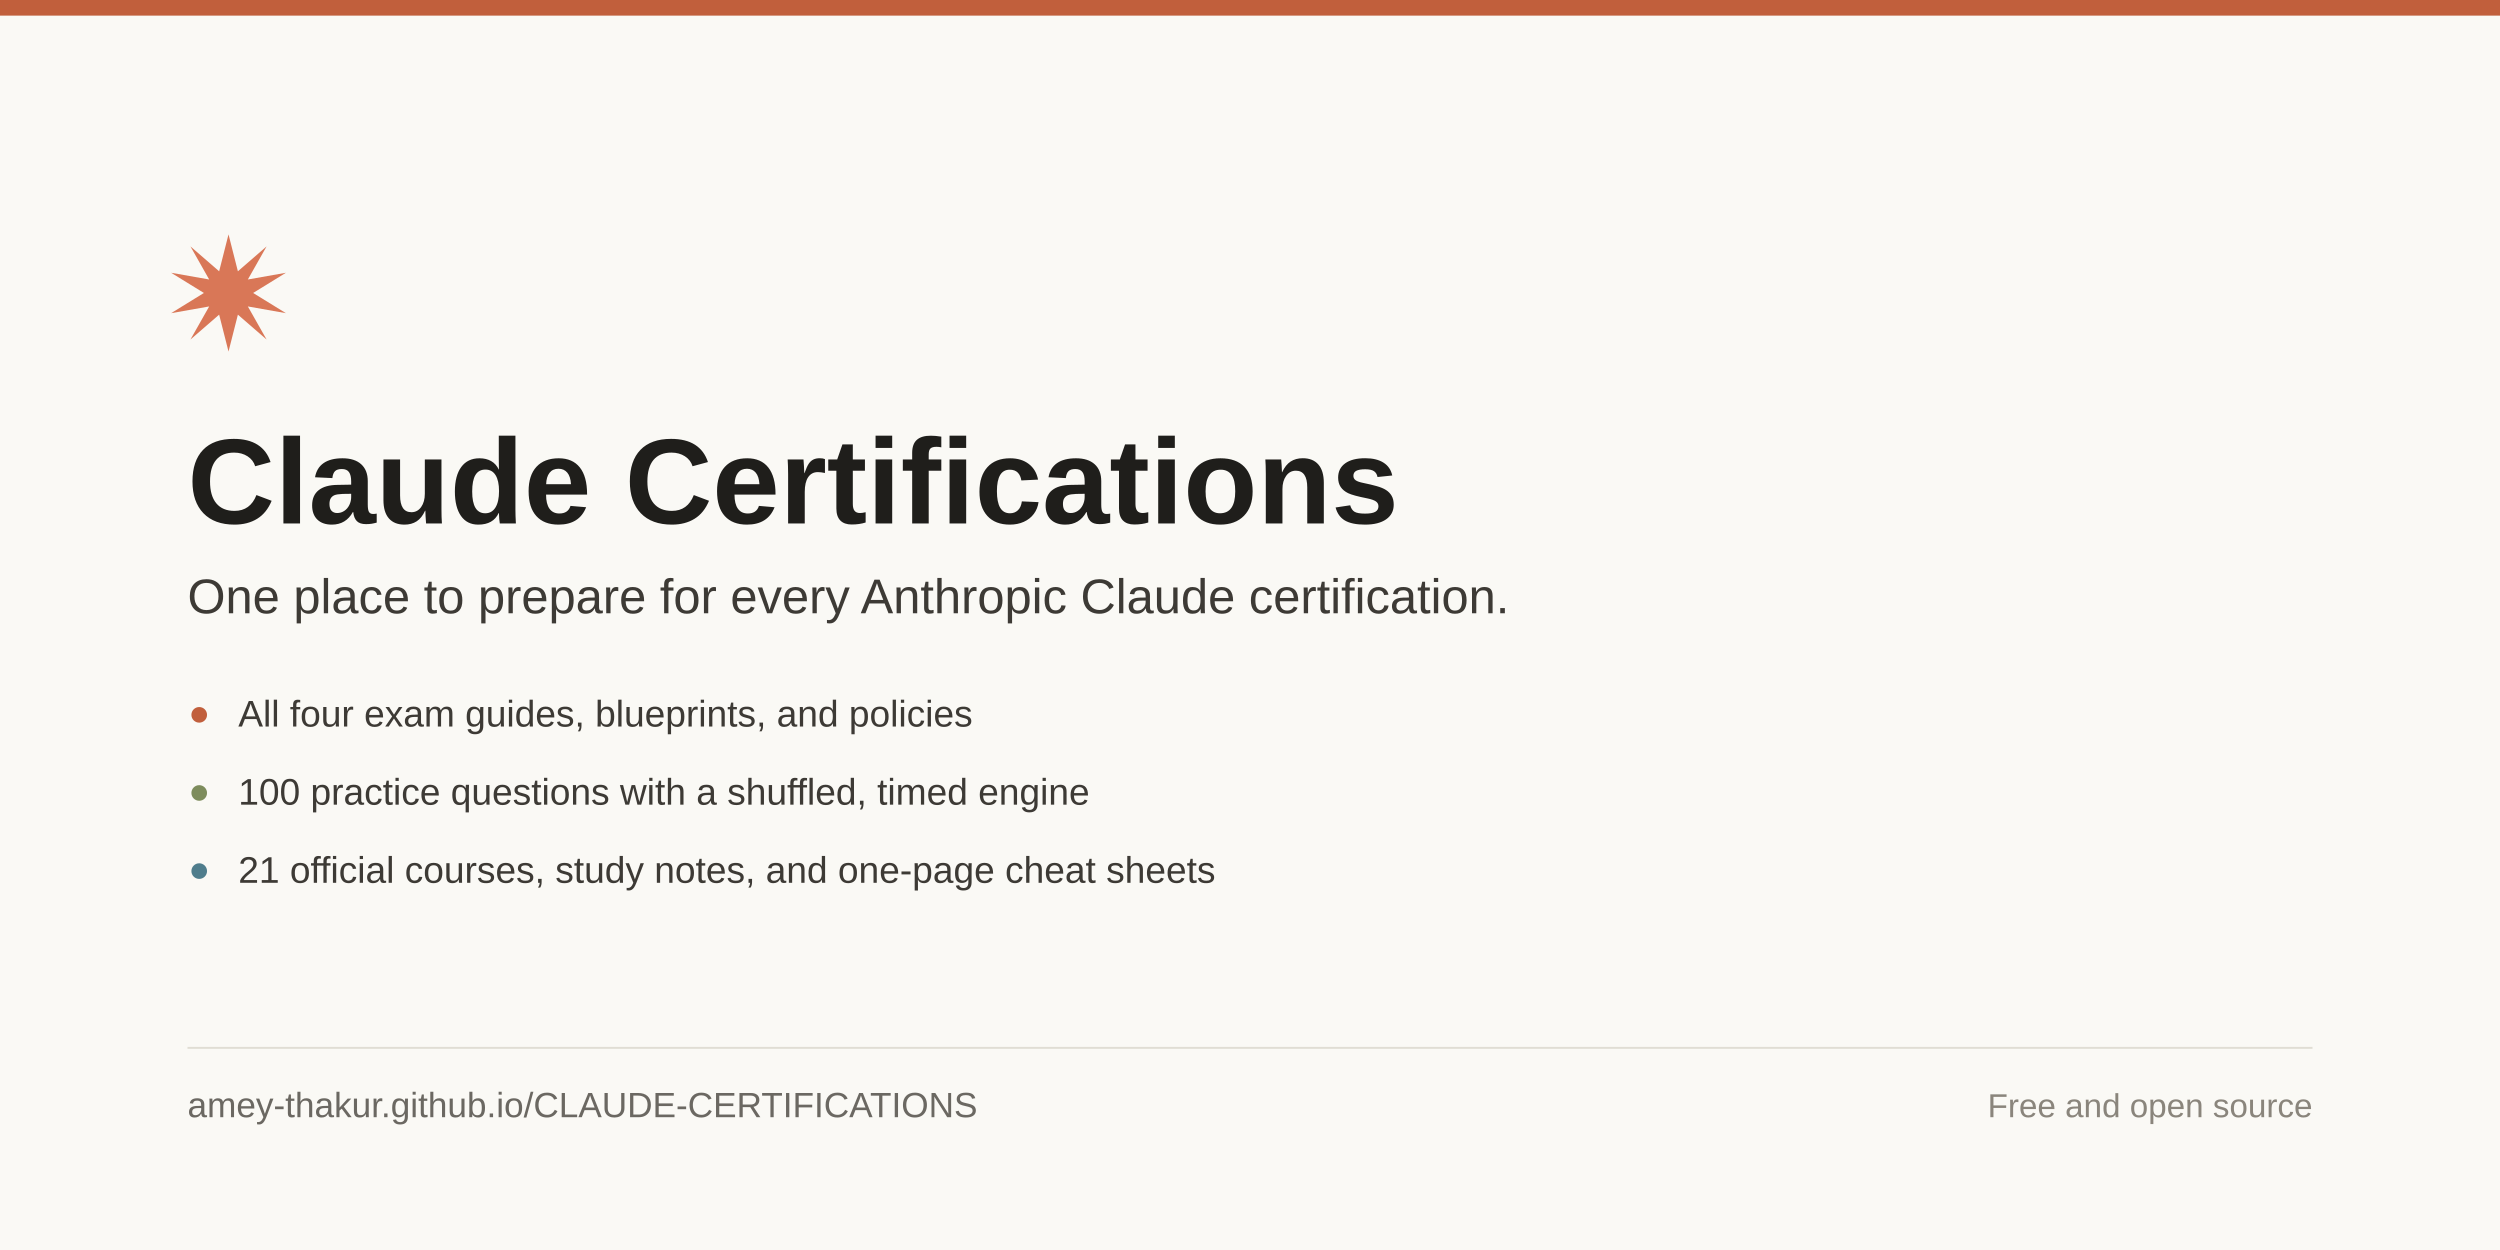
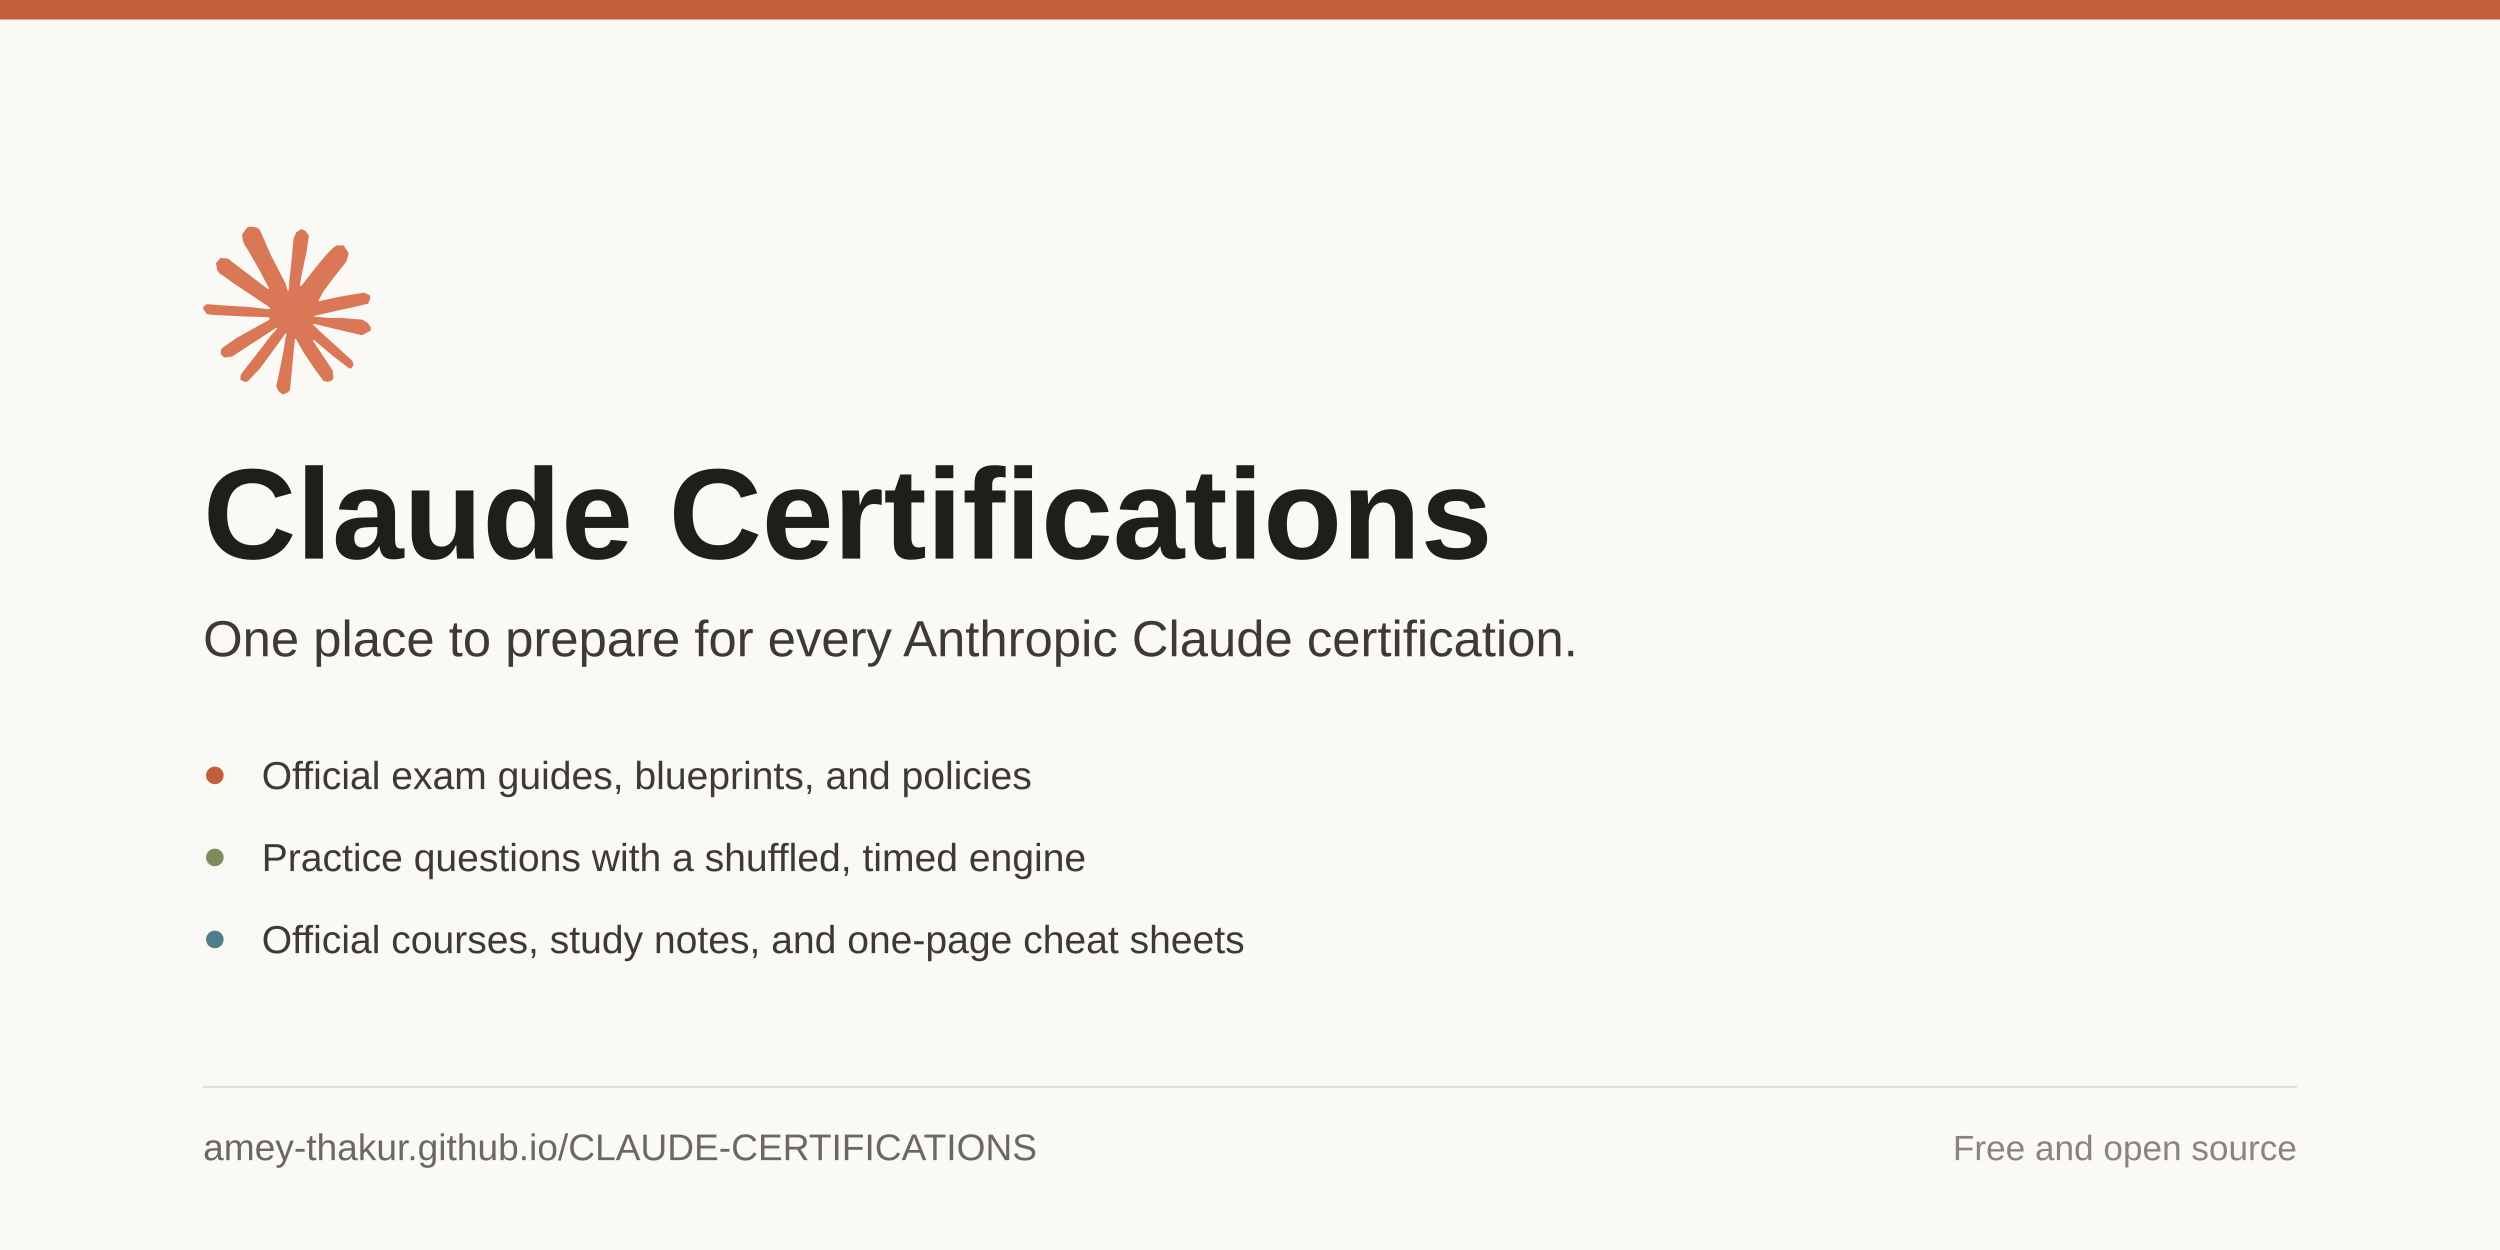
- <svg xmlns="http://www.w3.org/2000/svg" viewBox="0 0 1280 640" width="1280" height="640" font-family="Segoe UI, Helvetica Neue, Arial, sans-serif" role="img" aria-label="Claude Certifications: study guides, official exam documents, and a practice engine for all four Anthropic Claude certifications">
+ <svg xmlns="http://www.w3.org/2000/svg" viewBox="0 0 1280 640" width="1280" height="640" font-family="Segoe UI, Helvetica Neue, Arial, sans-serif" role="img" aria-label="Claude Certifications: one place to prepare for every Anthropic Claude certification">
  <rect width="1280" height="640" fill="#faf9f5" />
-   <rect x="0" y="0" width="1280" height="8" fill="#c15f3c" />
-   <g transform="translate(96,120)">
-     <path d="M14 0 L17.2 12.6 L27 4.1 L20.6 15.4 L33.6 13.1 L22.4 20 L33.6 26.9 L20.6 24.6 L27 35.9 L17.2 27.4 L14 40 L10.8 27.4 L1 35.9 L7.4 24.6 L-5.6 26.9 L5.6 20 L-5.6 13.1 L7.4 15.4 L1 4.1 L10.8 12.6 Z" fill="#d97757" transform="scale(1.5)" />
+   <rect x="0" y="0" width="1280" height="10" fill="#c15f3c" />
+   <g transform="translate(104,116) scale(0.86)">
+     <path d="m19.6 66.5 19.7-11 .3-1-.3-.5h-1l-3.3-.2-11.2-.3L14 53l-9.5-.5-2.4-.5L0 49l.2-1.5 2-1.3 2.9.2 6.3.5 9.5.6 6.9.4L38 49.1h1.6l.2-.7-.5-.4-.4-.4L29 41l-10.6-7-5.6-4.1-3-2-1.5-2-.6-4.2 2.7-3 3.7.3.9.2 3.7 2.9 8 6.1L37 36l1.5 1.2.6-.4.1-.3-.7-1.1L33 25l-6-10.4-2.7-4.3-.7-2.6c-.3-1-.4-2-.4-3l3-4.2L28 0l4.2.6L33.8 2l2.6 6 4.1 9.3L47 29.9l2 3.8 1 3.4.3 1h.7v-.5l.5-7.2 1-8.7 1-11.2.3-3.2 1.6-3.8 3-2L61 2.6l2 2.9-.3 1.8-1.1 7.7L59 27.1l-1.5 8.2h.9l1-1.1 4.1-5.4 6.9-8.6 3-3.5L77 13l2.3-1.8h4.3l3.1 4.7-1.4 4.9-4.4 5.6-3.7 4.7-5.3 7.1-3.2 5.7.3.4h.7l12-2.6 6.4-1.1 7.6-1.3 3.5 1.6.4 1.6-1.4 3.4-8.2 2-9.6 2-14.3 3.3-.2.1.2.3 6.4.6 2.8.2h6.8l12.6 1 3.3 2 1.9 2.7-.3 2-5.1 2.6-6.8-1.6-16-3.8-5.4-1.3h-.8v.4l4.6 4.5 8.3 7.5L89 80.1l.5 2.4-1.3 2-1.4-.2-9.2-7-3.6-3-8-6.8h-.5v.7l1.8 2.7 9.8 14.7.5 4.5-.7 1.4-2.6 1-2.7-.6-5.8-8-6-9-4.7-8.2-.5.4-2.9 30.2-1.3 1.5-3 1.2-2.5-2-1.4-3 1.4-6.2 1.6-8 1.3-6.4 1.2-7.9.7-2.6v-.2H49L43 72l-9 12.3-7.2 7.6-1.7.7-3-1.5.3-2.8L24 86l10-12.8 6-7.9 4-4.6-.1-.5h-.3L17.2 77.4l-4.7.6-2-2 .2-3 1-1 8-5.5Z" fill="#d97757" />
  </g>
-   <text x="96" y="268" font-size="62" font-weight="600" fill="#1f1e1b">Claude Certifications</text>
-   <text x="96" y="314" font-size="25" fill="#3d3a35">One place to prepare for every Anthropic Claude certification.</text>
-   <g transform="translate(96,372)" font-size="19" fill="#3d3a35">
-     <circle cx="6" cy="-6" r="4" fill="#c15f3c" />
-     <text x="26" y="0">All four exam guides, blueprints, and policies</text>
-     <circle cx="6" cy="34" r="4" fill="#7d8c5c" />
-     <text x="26" y="40">100 practice questions with a shuffled, timed engine</text>
-     <circle cx="6" cy="74" r="4" fill="#4f7d8c" />
-     <text x="26" y="80">21 official courses, study notes, and one-page cheat sheets</text>
+   <text x="104" y="286" font-size="66" font-weight="600" fill="#1f1e1b">Claude Certifications</text>
+   <text x="104" y="336" font-size="26" fill="#3d3a35">One place to prepare for every Anthropic Claude certification.</text>
+   <g transform="translate(104,404)" font-size="20" fill="#3d3a35">
+     <circle cx="6" cy="-7" r="4.5" fill="#c15f3c" />
+     <text x="30" y="0">Official exam guides, blueprints, and policies</text>
+     <circle cx="6" cy="35" r="4.5" fill="#7d8c5c" />
+     <text x="30" y="42">Practice questions with a shuffled, timed engine</text>
+     <circle cx="6" cy="77" r="4.5" fill="#4f7d8c" />
+     <text x="30" y="84">Official courses, study notes, and one-page cheat sheets</text>
  </g>
-   <g transform="translate(96,536)">
-     <rect x="0" y="0" width="1088" height="1" fill="#e0ddd4" />
-     <text x="0" y="36" font-size="18" fill="#6b6862">amey-thakur.github.io/CLAUDE-CERTIFICATIONS</text>
-     <text x="1088" y="36" font-size="17" fill="#8a857c" text-anchor="end">Free and open source</text>
+   <g transform="translate(104,556)">
+     <rect x="0" y="0" width="1072" height="1" fill="#e0ddd4" />
+     <text x="0" y="38" font-size="19" fill="#6b6862">amey-thakur.github.io/CLAUDE-CERTIFICATIONS</text>
+     <text x="1072" y="38" font-size="18" fill="#8a857c" text-anchor="end">Free and open source</text>
  </g>
</svg>
